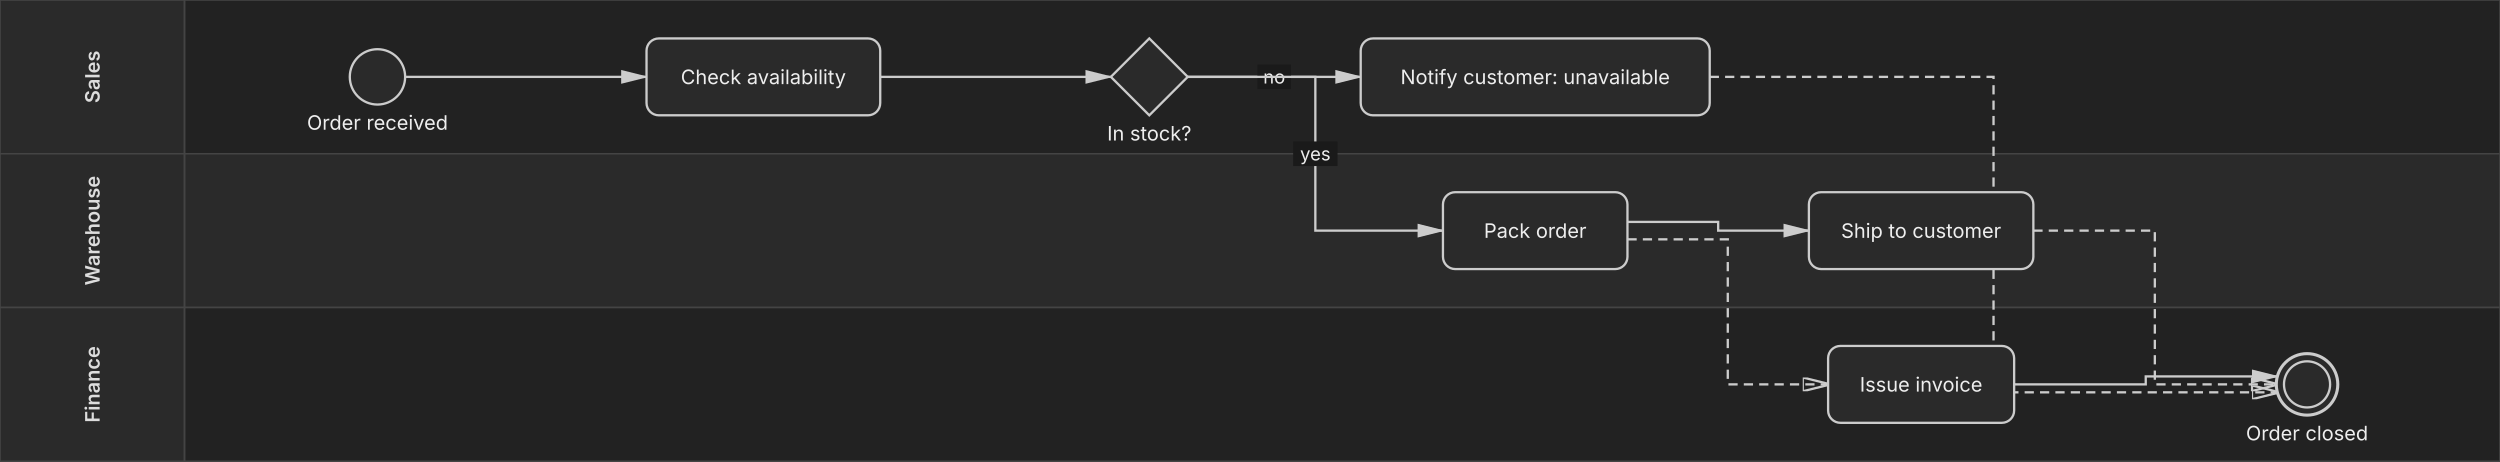
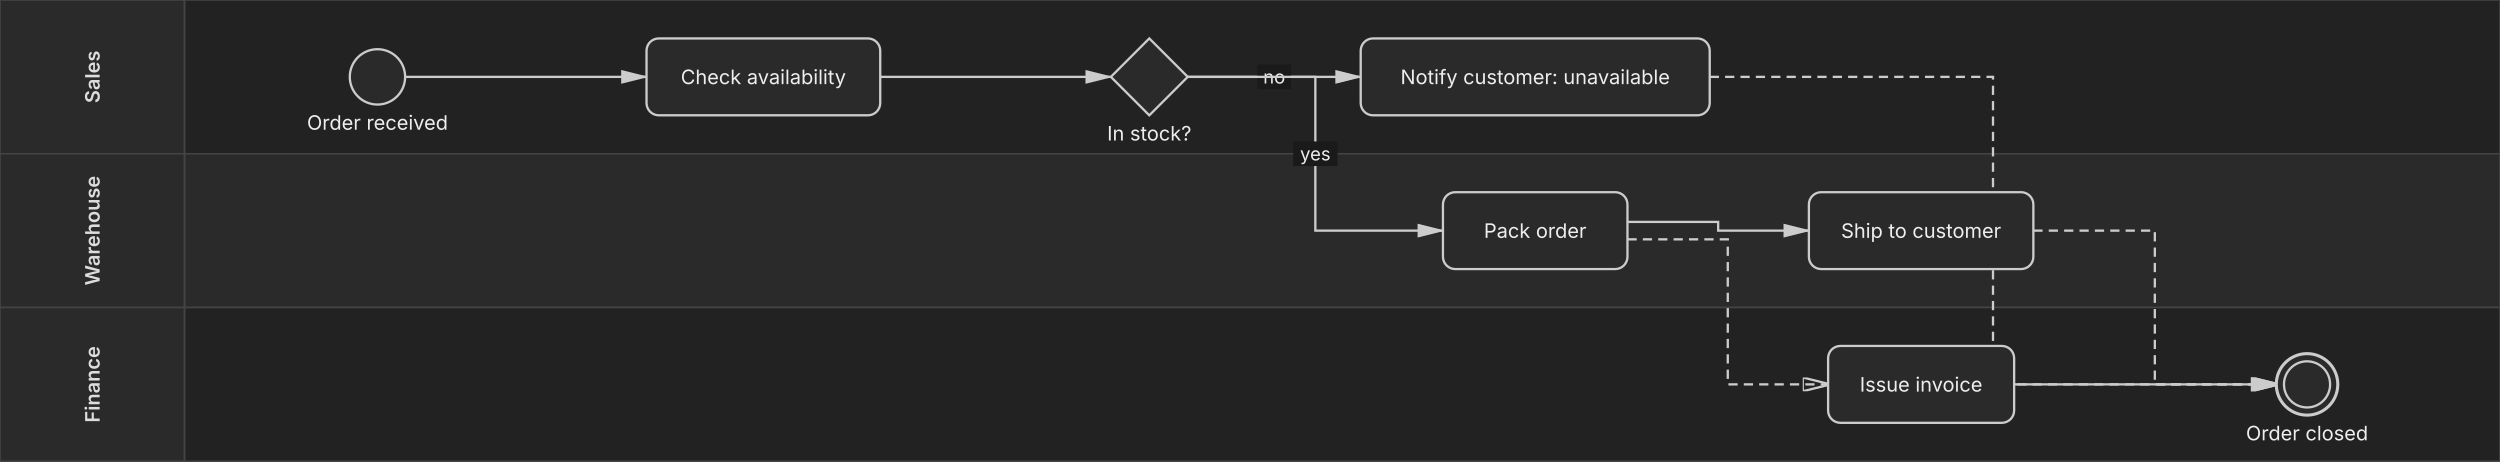
<svg xmlns="http://www.w3.org/2000/svg" width="1626" height="300" viewBox="0 0 1626 300">
  <defs>
    <marker id="arrow-seq" viewBox="0 0 12 6" refX="11" refY="3" markerWidth="12" markerHeight="6" orient="auto">
      <path d="M 0 0 L 12 3 L 0 6 z" fill="#cccccc" />
    </marker>
    <marker id="arrow-msg" viewBox="0 0 12 6" refX="11" refY="3" markerWidth="12" markerHeight="6" orient="auto">
      <path d="M 0 0 L 12 3 L 0 6 z" fill="none" stroke="#cccccc" stroke-width="1" />
    </marker>
  </defs>
  <rect x="0" y="0" width="1626" height="300" fill="#1a1a1a" />
  <g class="lanes">
    <rect x="120" y="0" width="1506" height="100" fill="#222222" />
    <rect x="0" y="0" width="120" height="100" fill="#2a2a2a" />
    <rect x="0" y="0" width="120" height="100" fill="none" stroke="#444444" stroke-width="1" />
    <rect x="120" y="0" width="1506" height="100" fill="none" stroke="#444444" stroke-width="1" />
    <text x="60" y="50" font-family="system-ui, -apple-system, sans-serif" font-size="13" font-weight="600" fill="#dddddd" text-anchor="middle" dominant-baseline="middle" transform="rotate(-90 60 50)">Sales</text>
    <rect x="120" y="100" width="1506" height="100" fill="#2a2a2a" />
    <rect x="0" y="100" width="120" height="100" fill="#2a2a2a" />
    <rect x="0" y="100" width="120" height="100" fill="none" stroke="#444444" stroke-width="1" />
    <rect x="120" y="100" width="1506" height="100" fill="none" stroke="#444444" stroke-width="1" />
    <text x="60" y="150" font-family="system-ui, -apple-system, sans-serif" font-size="13" font-weight="600" fill="#dddddd" text-anchor="middle" dominant-baseline="middle" transform="rotate(-90 60 150)">Warehouse</text>
    <rect x="120" y="200" width="1506" height="100" fill="#222222" />
    <rect x="0" y="200" width="120" height="100" fill="#2a2a2a" />
    <rect x="0" y="200" width="120" height="100" fill="none" stroke="#444444" stroke-width="1" />
    <rect x="120" y="200" width="1506" height="100" fill="none" stroke="#444444" stroke-width="1" />
    <text x="60" y="250" font-family="system-ui, -apple-system, sans-serif" font-size="13" font-weight="600" fill="#dddddd" text-anchor="middle" dominant-baseline="middle" transform="rotate(-90 60 250)">Finance</text>
  </g>
  <g class="edges">
    <path d="M 263.5 50 L 420.5 50" fill="none" stroke="#cccccc" stroke-width="1.5" marker-end="url(#arrow-seq)" />
    <path d="M 572.5 50 L 722.5 50" fill="none" stroke="#cccccc" stroke-width="1.5" marker-end="url(#arrow-seq)" />
    <path d="M 772.5 50 L 885 50" fill="none" stroke="#cccccc" stroke-width="1.5" marker-end="url(#arrow-seq)" />
    <rect x="817.79" y="42" width="21.92" height="16" fill="#1a1a1a" />
    <text x="828.75" y="50" font-family="system-ui, -apple-system, sans-serif" font-size="12" fill="#eeeeee" text-anchor="middle" dominant-baseline="middle">no</text>
-     <path d="M 1112 50 L 1296.591 50 L 1296.591 255.176 L 1481.181 255.176" fill="none" stroke="#cccccc" stroke-width="1.5" stroke-dasharray="6 4" marker-end="url(#arrow-msg)" />
+     <path d="M 1112 50 L 1296.25 50 L 1296.25 250 L 1480.5 250" fill="none" stroke="#cccccc" stroke-width="1.5" stroke-dasharray="6 4" marker-end="url(#arrow-msg)" />
    <path d="M 772.5 50 L 855.5 50 L 855.5 150 L 938.5 150" fill="none" stroke="#cccccc" stroke-width="1.5" marker-end="url(#arrow-seq)" />
    <rect x="841.06" y="92" width="28.88" height="16" fill="#1a1a1a" />
    <text x="855.5" y="100" font-family="system-ui, -apple-system, sans-serif" font-size="12" fill="#eeeeee" text-anchor="middle" dominant-baseline="middle">yes</text>
    <path d="M 1058.5 144.333 L 1117.5 144.333 L 1117.5 150 L 1176.5 150" fill="none" stroke="#cccccc" stroke-width="1.5" marker-end="url(#arrow-seq)" />
    <path d="M 1058.5 155.667 L 1123.75 155.667 L 1123.75 250 L 1189 250" fill="none" stroke="#cccccc" stroke-width="1.5" stroke-dasharray="6 4" marker-end="url(#arrow-msg)" />
    <path d="M 1322.5 150 L 1401.5 150 L 1401.5 250 L 1480.5 250" fill="none" stroke="#cccccc" stroke-width="1.5" stroke-dasharray="6 4" marker-end="url(#arrow-msg)" />
-     <path d="M 1310 250 L 1395.591 250 L 1395.591 244.824 L 1481.181 244.824" fill="none" stroke="#cccccc" stroke-width="1.5" marker-end="url(#arrow-seq)" />
+     <path d="M 1310 250 L 1480.5 250" fill="none" stroke="#cccccc" stroke-width="1.5" marker-end="url(#arrow-seq)" />
  </g>
  <g class="nodes">
    <circle cx="245.5" cy="50" r="18" fill="#2a2a2a" stroke="#cccccc" stroke-width="1.5" />
    <text x="245.5" y="84.4" font-family="system-ui, -apple-system, sans-serif" font-size="13" fill="#eeeeee" text-anchor="middle">Order received</text>
    <rect x="420.5" y="25" width="152" height="50" rx="8" ry="8" fill="#2a2a2a" stroke="#cccccc" stroke-width="1.5" />
    <text x="496.5" y="50" font-family="system-ui, -apple-system, sans-serif" font-size="13" fill="#eeeeee" text-anchor="middle" dominant-baseline="middle">Check availability</text>
    <polygon points="747.5,25 772.5,50 747.5,75 722.5,50" fill="#2a2a2a" stroke="#cccccc" stroke-width="1.5" />
    <text x="747.5" y="91.4" font-family="system-ui, -apple-system, sans-serif" font-size="13" fill="#eeeeee" text-anchor="middle">In stock?</text>
    <rect x="885" y="25" width="227" height="50" rx="8" ry="8" fill="#2a2a2a" stroke="#cccccc" stroke-width="1.5" />
    <text x="998.5" y="50" font-family="system-ui, -apple-system, sans-serif" font-size="13" fill="#eeeeee" text-anchor="middle" dominant-baseline="middle">Notify customer: unavailable</text>
    <rect x="938.5" y="125" width="120" height="50" rx="8" ry="8" fill="#2a2a2a" stroke="#cccccc" stroke-width="1.5" />
    <text x="998.5" y="150" font-family="system-ui, -apple-system, sans-serif" font-size="13" fill="#eeeeee" text-anchor="middle" dominant-baseline="middle">Pack order</text>
    <rect x="1176.5" y="125" width="146" height="50" rx="8" ry="8" fill="#2a2a2a" stroke="#cccccc" stroke-width="1.5" />
    <text x="1249.5" y="150" font-family="system-ui, -apple-system, sans-serif" font-size="13" fill="#eeeeee" text-anchor="middle" dominant-baseline="middle">Ship to customer</text>
    <rect x="1189" y="225" width="121" height="50" rx="8" ry="8" fill="#2a2a2a" stroke="#cccccc" stroke-width="1.5" />
    <text x="1249.5" y="250" font-family="system-ui, -apple-system, sans-serif" font-size="13" fill="#eeeeee" text-anchor="middle" dominant-baseline="middle">Issue invoice</text>
    <circle cx="1500.5" cy="250" r="20" fill="#2a2a2a" stroke="#cccccc" stroke-width="2" />
    <circle cx="1500.5" cy="250" r="15" fill="none" stroke="#cccccc" stroke-width="1.5" />
    <text x="1500.5" y="286.4" font-family="system-ui, -apple-system, sans-serif" font-size="13" fill="#eeeeee" text-anchor="middle">Order closed</text>
  </g>
</svg>
